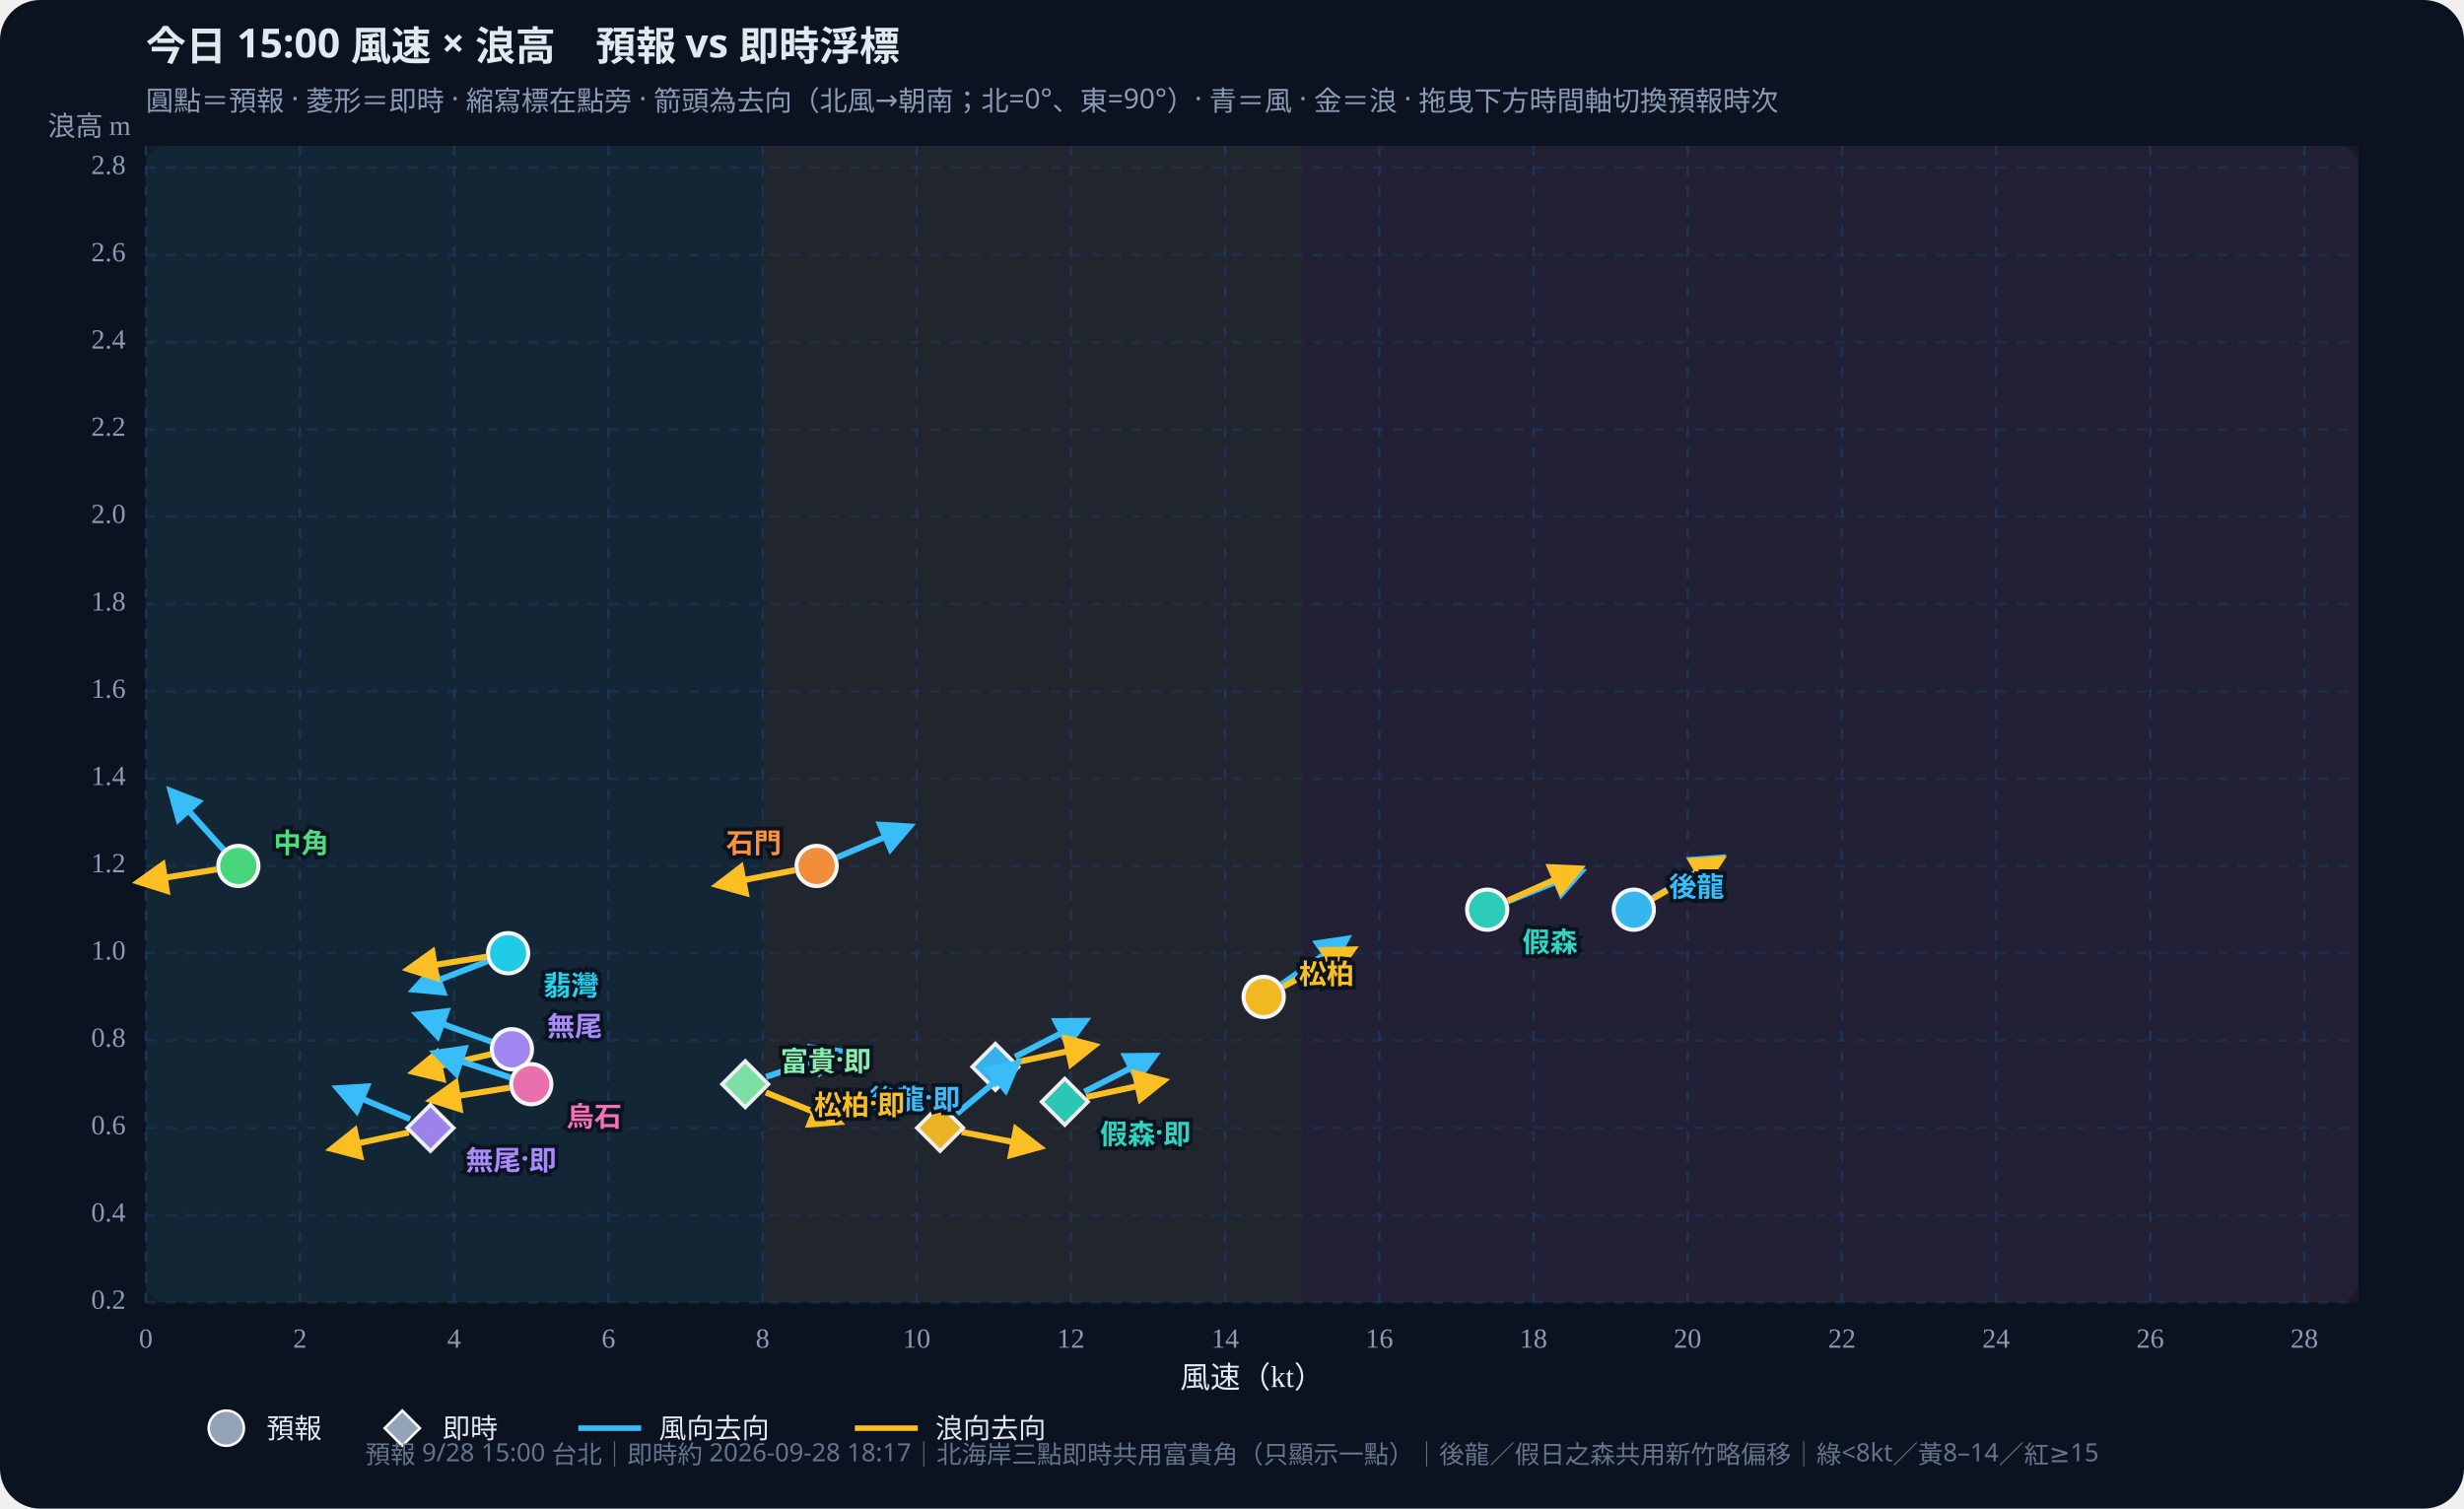
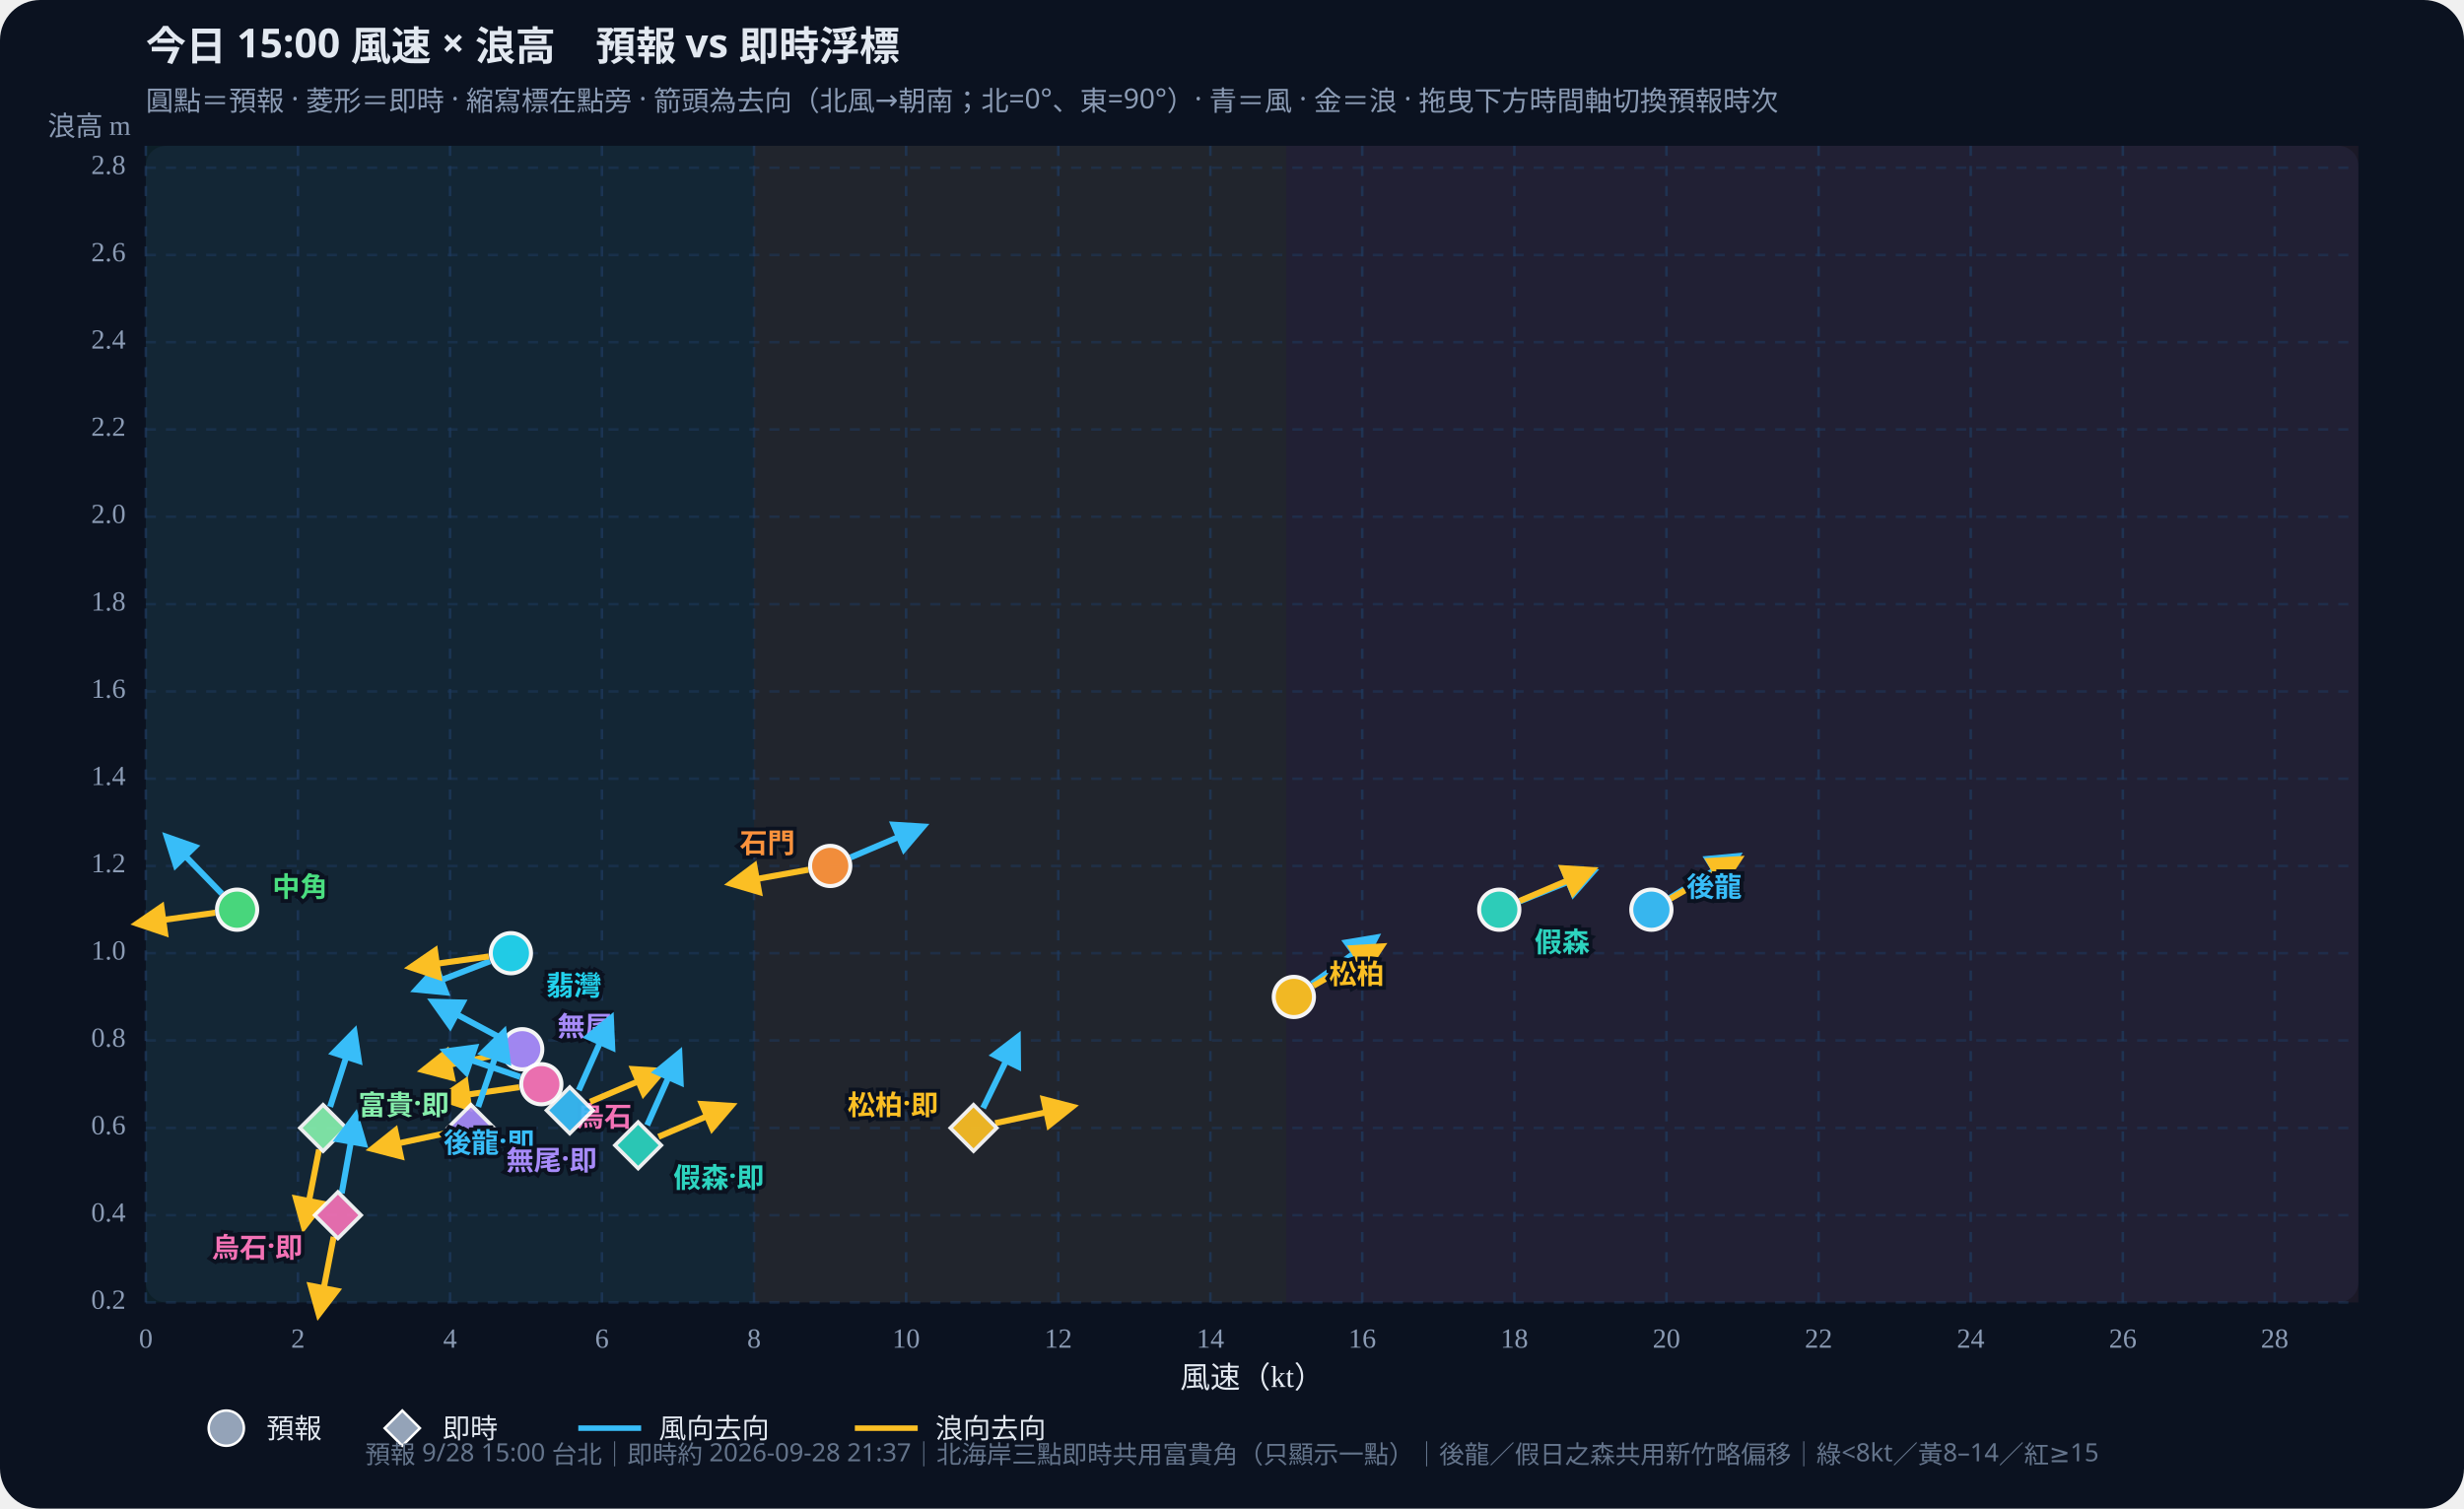
<svg xmlns="http://www.w3.org/2000/svg" id="wws-svg" viewBox="0 0 980 600" role="img" aria-label="風速與浪高散佈圖，可拖曳時間軸切換預報時次" style="width:100%;height:auto;display:block">
  <rect width="980" height="600" fill="#0b1220" rx="16" />
  <rect x="58" y="58" width="880" height="460" fill="#111a2e" rx="8" />
-   <rect x="58.0" y="58" width="245.3" height="460" fill="#34d399" opacity="0.07" />
-   <rect x="303.3" y="58" width="214.6" height="460" fill="#fbbf24" opacity="0.07" />
-   <rect x="517.9" y="58" width="420.1" height="460" fill="#fb7185" opacity="0.07" />
+   <rect x="58.0" y="58" width="241.9" height="460" fill="#34d399" opacity="0.07" />
+   <rect x="299.9" y="58" width="211.7" height="460" fill="#fbbf24" opacity="0.07" />
+   <rect x="511.6" y="58" width="426.4" height="460" fill="#fb7185" opacity="0.07" />
  <defs>
    <marker id="arrow-38bdf8" viewBox="0 0 10 10" refX="8" refY="5" markerWidth="6" markerHeight="6" orient="auto-start-reverse">
      <path d="M0,0 L10,5 L0,10 z" fill="#38bdf8" />
    </marker>
    <marker id="arrow-fbbf24" viewBox="0 0 10 10" refX="8" refY="5" markerWidth="6" markerHeight="6" orient="auto-start-reverse">
      <path d="M0,0 L10,5 L0,10 z" fill="#fbbf24" />
    </marker>
  </defs>
  <text id="wws-title" x="58" y="24" fill="#e2e8f0" font-size="16" font-weight="700" font-family="Noto Sans TC,system-ui,sans-serif">今日 15:00 風速 × 浪高　預報 vs 即時浮標</text>
  <text x="58" y="44" fill="#8b9bb4" font-size="11" font-family="Noto Sans TC,system-ui,sans-serif">圓點＝預報 · 菱形＝即時 · 縮寫標在點旁 · 箭頭為去向（北風→朝南；北=0°、東=90°）· 青＝風 · 金＝浪 · 拖曳下方時間軸切換預報時次</text>
  <line x1="58.0" y1="58" x2="58.0" y2="518" stroke="#1e3a5f" stroke-dasharray="4 4" opacity="0.7" />
  <text x="58.0" y="536" text-anchor="middle" fill="#8b9bb4" font-size="11">0</text>
-   <line x1="119.3" y1="58" x2="119.3" y2="518" stroke="#1e3a5f" stroke-dasharray="4 4" opacity="0.7" />
-   <text x="119.3" y="536" text-anchor="middle" fill="#8b9bb4" font-size="11">2</text>
-   <line x1="180.6" y1="58" x2="180.6" y2="518" stroke="#1e3a5f" stroke-dasharray="4 4" opacity="0.7" />
-   <text x="180.6" y="536" text-anchor="middle" fill="#8b9bb4" font-size="11">4</text>
-   <line x1="242.0" y1="58" x2="242.0" y2="518" stroke="#1e3a5f" stroke-dasharray="4 4" opacity="0.7" />
-   <text x="242.0" y="536" text-anchor="middle" fill="#8b9bb4" font-size="11">6</text>
-   <line x1="303.3" y1="58" x2="303.3" y2="518" stroke="#1e3a5f" stroke-dasharray="4 4" opacity="0.7" />
-   <text x="303.3" y="536" text-anchor="middle" fill="#8b9bb4" font-size="11">8</text>
-   <line x1="364.6" y1="58" x2="364.6" y2="518" stroke="#1e3a5f" stroke-dasharray="4 4" opacity="0.7" />
-   <text x="364.6" y="536" text-anchor="middle" fill="#8b9bb4" font-size="11">10</text>
-   <line x1="425.9" y1="58" x2="425.9" y2="518" stroke="#1e3a5f" stroke-dasharray="4 4" opacity="0.7" />
-   <text x="425.9" y="536" text-anchor="middle" fill="#8b9bb4" font-size="11">12</text>
-   <line x1="487.3" y1="58" x2="487.3" y2="518" stroke="#1e3a5f" stroke-dasharray="4 4" opacity="0.7" />
-   <text x="487.3" y="536" text-anchor="middle" fill="#8b9bb4" font-size="11">14</text>
-   <line x1="548.6" y1="58" x2="548.6" y2="518" stroke="#1e3a5f" stroke-dasharray="4 4" opacity="0.7" />
-   <text x="548.6" y="536" text-anchor="middle" fill="#8b9bb4" font-size="11">16</text>
-   <line x1="609.9" y1="58" x2="609.9" y2="518" stroke="#1e3a5f" stroke-dasharray="4 4" opacity="0.7" />
-   <text x="609.9" y="536" text-anchor="middle" fill="#8b9bb4" font-size="11">18</text>
-   <line x1="671.2" y1="58" x2="671.2" y2="518" stroke="#1e3a5f" stroke-dasharray="4 4" opacity="0.7" />
-   <text x="671.2" y="536" text-anchor="middle" fill="#8b9bb4" font-size="11">20</text>
-   <line x1="732.6" y1="58" x2="732.6" y2="518" stroke="#1e3a5f" stroke-dasharray="4 4" opacity="0.7" />
-   <text x="732.6" y="536" text-anchor="middle" fill="#8b9bb4" font-size="11">22</text>
-   <line x1="793.9" y1="58" x2="793.9" y2="518" stroke="#1e3a5f" stroke-dasharray="4 4" opacity="0.7" />
-   <text x="793.9" y="536" text-anchor="middle" fill="#8b9bb4" font-size="11">24</text>
-   <line x1="855.2" y1="58" x2="855.2" y2="518" stroke="#1e3a5f" stroke-dasharray="4 4" opacity="0.7" />
-   <text x="855.2" y="536" text-anchor="middle" fill="#8b9bb4" font-size="11">26</text>
-   <line x1="916.5" y1="58" x2="916.5" y2="518" stroke="#1e3a5f" stroke-dasharray="4 4" opacity="0.7" />
-   <text x="916.5" y="536" text-anchor="middle" fill="#8b9bb4" font-size="11">28</text>
+   <line x1="118.5" y1="58" x2="118.5" y2="518" stroke="#1e3a5f" stroke-dasharray="4 4" opacity="0.7" />
+   <text x="118.5" y="536" text-anchor="middle" fill="#8b9bb4" font-size="11">2</text>
+   <line x1="179.0" y1="58" x2="179.0" y2="518" stroke="#1e3a5f" stroke-dasharray="4 4" opacity="0.7" />
+   <text x="179.0" y="536" text-anchor="middle" fill="#8b9bb4" font-size="11">4</text>
+   <line x1="239.4" y1="58" x2="239.4" y2="518" stroke="#1e3a5f" stroke-dasharray="4 4" opacity="0.7" />
+   <text x="239.4" y="536" text-anchor="middle" fill="#8b9bb4" font-size="11">6</text>
+   <line x1="299.9" y1="58" x2="299.9" y2="518" stroke="#1e3a5f" stroke-dasharray="4 4" opacity="0.7" />
+   <text x="299.9" y="536" text-anchor="middle" fill="#8b9bb4" font-size="11">8</text>
+   <line x1="360.4" y1="58" x2="360.4" y2="518" stroke="#1e3a5f" stroke-dasharray="4 4" opacity="0.7" />
+   <text x="360.4" y="536" text-anchor="middle" fill="#8b9bb4" font-size="11">10</text>
+   <line x1="420.9" y1="58" x2="420.9" y2="518" stroke="#1e3a5f" stroke-dasharray="4 4" opacity="0.7" />
+   <text x="420.9" y="536" text-anchor="middle" fill="#8b9bb4" font-size="11">12</text>
+   <line x1="481.4" y1="58" x2="481.4" y2="518" stroke="#1e3a5f" stroke-dasharray="4 4" opacity="0.7" />
+   <text x="481.4" y="536" text-anchor="middle" fill="#8b9bb4" font-size="11">14</text>
+   <line x1="541.8" y1="58" x2="541.8" y2="518" stroke="#1e3a5f" stroke-dasharray="4 4" opacity="0.7" />
+   <text x="541.8" y="536" text-anchor="middle" fill="#8b9bb4" font-size="11">16</text>
+   <line x1="602.3" y1="58" x2="602.3" y2="518" stroke="#1e3a5f" stroke-dasharray="4 4" opacity="0.7" />
+   <text x="602.3" y="536" text-anchor="middle" fill="#8b9bb4" font-size="11">18</text>
+   <line x1="662.8" y1="58" x2="662.8" y2="518" stroke="#1e3a5f" stroke-dasharray="4 4" opacity="0.7" />
+   <text x="662.8" y="536" text-anchor="middle" fill="#8b9bb4" font-size="11">20</text>
+   <line x1="723.3" y1="58" x2="723.3" y2="518" stroke="#1e3a5f" stroke-dasharray="4 4" opacity="0.7" />
+   <text x="723.3" y="536" text-anchor="middle" fill="#8b9bb4" font-size="11">22</text>
+   <line x1="783.8" y1="58" x2="783.8" y2="518" stroke="#1e3a5f" stroke-dasharray="4 4" opacity="0.7" />
+   <text x="783.8" y="536" text-anchor="middle" fill="#8b9bb4" font-size="11">24</text>
+   <line x1="844.3" y1="58" x2="844.3" y2="518" stroke="#1e3a5f" stroke-dasharray="4 4" opacity="0.7" />
+   <text x="844.3" y="536" text-anchor="middle" fill="#8b9bb4" font-size="11">26</text>
+   <line x1="904.7" y1="58" x2="904.7" y2="518" stroke="#1e3a5f" stroke-dasharray="4 4" opacity="0.7" />
+   <text x="904.7" y="536" text-anchor="middle" fill="#8b9bb4" font-size="11">28</text>
  <line x1="58" y1="518.0" x2="938" y2="518.0" stroke="#1e3a5f" stroke-dasharray="4 4" opacity="0.5" />
  <text x="50" y="518.0" text-anchor="end" dominant-baseline="middle" fill="#8b9bb4" font-size="11">0.2</text>
  <line x1="58" y1="483.3" x2="938" y2="483.3" stroke="#1e3a5f" stroke-dasharray="4 4" opacity="0.5" />
  <text x="50" y="483.3" text-anchor="end" dominant-baseline="middle" fill="#8b9bb4" font-size="11">0.4</text>
  <line x1="58" y1="448.6" x2="938" y2="448.6" stroke="#1e3a5f" stroke-dasharray="4 4" opacity="0.5" />
  <text x="50" y="448.6" text-anchor="end" dominant-baseline="middle" fill="#8b9bb4" font-size="11">0.6</text>
  <line x1="58" y1="413.8" x2="938" y2="413.8" stroke="#1e3a5f" stroke-dasharray="4 4" opacity="0.5" />
  <text x="50" y="413.8" text-anchor="end" dominant-baseline="middle" fill="#8b9bb4" font-size="11">0.8</text>
  <line x1="58" y1="379.1" x2="938" y2="379.1" stroke="#1e3a5f" stroke-dasharray="4 4" opacity="0.5" />
  <text x="50" y="379.1" text-anchor="end" dominant-baseline="middle" fill="#8b9bb4" font-size="11">1.0</text>
  <line x1="58" y1="344.4" x2="938" y2="344.4" stroke="#1e3a5f" stroke-dasharray="4 4" opacity="0.5" />
  <text x="50" y="344.4" text-anchor="end" dominant-baseline="middle" fill="#8b9bb4" font-size="11">1.2</text>
  <line x1="58" y1="309.7" x2="938" y2="309.7" stroke="#1e3a5f" stroke-dasharray="4 4" opacity="0.5" />
  <text x="50" y="309.7" text-anchor="end" dominant-baseline="middle" fill="#8b9bb4" font-size="11">1.4</text>
  <line x1="58" y1="275.0" x2="938" y2="275.0" stroke="#1e3a5f" stroke-dasharray="4 4" opacity="0.5" />
  <text x="50" y="275.0" text-anchor="end" dominant-baseline="middle" fill="#8b9bb4" font-size="11">1.6</text>
  <line x1="58" y1="240.3" x2="938" y2="240.3" stroke="#1e3a5f" stroke-dasharray="4 4" opacity="0.5" />
  <text x="50" y="240.3" text-anchor="end" dominant-baseline="middle" fill="#8b9bb4" font-size="11">1.8</text>
  <line x1="58" y1="205.5" x2="938" y2="205.5" stroke="#1e3a5f" stroke-dasharray="4 4" opacity="0.5" />
  <text x="50" y="205.5" text-anchor="end" dominant-baseline="middle" fill="#8b9bb4" font-size="11">2.0</text>
  <line x1="58" y1="170.8" x2="938" y2="170.8" stroke="#1e3a5f" stroke-dasharray="4 4" opacity="0.5" />
  <text x="50" y="170.8" text-anchor="end" dominant-baseline="middle" fill="#8b9bb4" font-size="11">2.2</text>
  <line x1="58" y1="136.1" x2="938" y2="136.1" stroke="#1e3a5f" stroke-dasharray="4 4" opacity="0.5" />
  <text x="50" y="136.1" text-anchor="end" dominant-baseline="middle" fill="#8b9bb4" font-size="11">2.4</text>
  <line x1="58" y1="101.4" x2="938" y2="101.4" stroke="#1e3a5f" stroke-dasharray="4 4" opacity="0.5" />
  <text x="50" y="101.4" text-anchor="end" dominant-baseline="middle" fill="#8b9bb4" font-size="11">2.6</text>
  <line x1="58" y1="66.7" x2="938" y2="66.7" stroke="#1e3a5f" stroke-dasharray="4 4" opacity="0.5" />
  <text x="50" y="66.7" text-anchor="end" dominant-baseline="middle" fill="#8b9bb4" font-size="11">2.8</text>
  <text x="498" y="552" text-anchor="middle" fill="#e2e8f0" font-size="12">風速（kt）</text>
  <text x="52" y="54" text-anchor="end" fill="#8b9bb4" font-size="11">浪高 m</text>
  <g id="wws-forecast-layer">
-     <line x1="657.3" y1="357.2" x2="684.1" y2="341.2" stroke="#38bdf8" stroke-width="2.4" marker-end="url(#arrow-38bdf8)" />
-     <line x1="657.4" y1="357.4" x2="684.4" y2="341.8" stroke="#fbbf24" stroke-width="2.4" marker-end="url(#arrow-fbbf24)" />
-     <circle cx="649.8" cy="361.8" r="8.0" fill="#38bdf8" stroke="#fff" stroke-width="1.6" opacity="0.95" />
-     <line x1="599.7" y1="358.5" x2="628.6" y2="346.8" stroke="#38bdf8" stroke-width="2.4" marker-end="url(#arrow-38bdf8)" />
-     <line x1="599.6" y1="358.2" x2="628.1" y2="345.5" stroke="#fbbf24" stroke-width="2.4" marker-end="url(#arrow-fbbf24)" />
-     <circle cx="591.5" cy="361.8" r="8.0" fill="#2dd4bf" stroke="#fff" stroke-width="1.6" opacity="0.95" />
-     <line x1="509.8" y1="391.4" x2="535.4" y2="373.5" stroke="#38bdf8" stroke-width="2.4" marker-end="url(#arrow-38bdf8)" />
-     <line x1="510.4" y1="392.4" x2="537.9" y2="377.7" stroke="#fbbf24" stroke-width="2.4" marker-end="url(#arrow-fbbf24)" />
-     <circle cx="502.6" cy="396.5" r="8.0" fill="#fbbf24" stroke="#fff" stroke-width="1.6" opacity="0.95" />
-     <line x1="88.9" y1="337.9" x2="68.0" y2="314.7" stroke="#38bdf8" stroke-width="2.4" marker-end="url(#arrow-38bdf8)" />
-     <line x1="86.1" y1="345.8" x2="55.3" y2="350.7" stroke="#fbbf24" stroke-width="2.4" marker-end="url(#arrow-fbbf24)" />
-     <circle cx="94.8" cy="344.4" r="8.0" fill="#4ade80" stroke="#fff" stroke-width="1.6" opacity="0.95" />
-     <line x1="193.9" y1="382.3" x2="164.8" y2="393.5" stroke="#38bdf8" stroke-width="2.4" marker-end="url(#arrow-38bdf8)" />
-     <line x1="193.4" y1="380.5" x2="162.6" y2="385.4" stroke="#fbbf24" stroke-width="2.4" marker-end="url(#arrow-fbbf24)" />
-     <circle cx="202.1" cy="379.1" r="8.0" fill="#22d3ee" stroke="#fff" stroke-width="1.6" opacity="0.95" />
-     <line x1="332.9" y1="341.0" x2="361.6" y2="328.8" stroke="#38bdf8" stroke-width="2.4" marker-end="url(#arrow-38bdf8)" />
-     <line x1="316.1" y1="346.1" x2="285.5" y2="352.0" stroke="#fbbf24" stroke-width="2.4" marker-end="url(#arrow-fbbf24)" />
-     <circle cx="324.8" cy="344.4" r="8.0" fill="#fb923c" stroke="#fff" stroke-width="1.6" opacity="0.95" />
-     <line x1="195.4" y1="414.3" x2="166.1" y2="403.6" stroke="#38bdf8" stroke-width="2.4" marker-end="url(#arrow-38bdf8)" />
-     <line x1="195.1" y1="419.3" x2="164.7" y2="426.3" stroke="#fbbf24" stroke-width="2.4" marker-end="url(#arrow-fbbf24)" />
-     <circle cx="203.6" cy="417.3" r="8.0" fill="#a78bfa" stroke="#fff" stroke-width="1.6" opacity="0.95" />
-     <line x1="202.9" y1="428.5" x2="173.3" y2="418.8" stroke="#38bdf8" stroke-width="2.4" marker-end="url(#arrow-38bdf8)" />
-     <line x1="202.6" y1="432.6" x2="171.8" y2="437.5" stroke="#fbbf24" stroke-width="2.4" marker-end="url(#arrow-fbbf24)" />
-     <circle cx="211.3" cy="431.2" r="8.0" fill="#f472b6" stroke="#fff" stroke-width="1.6" opacity="0.95" />
-     <text x="663.8" y="351.8" text-anchor="start" dominant-baseline="central" fill="#38bdf8" font-size="11" font-weight="700" font-family="Noto Sans TC,system-ui,sans-serif" stroke="#0b1220" stroke-width="3" paint-order="stroke">後龍</text>
-     <text x="605.5" y="373.8" text-anchor="start" dominant-baseline="central" fill="#2dd4bf" font-size="11" font-weight="700" font-family="Noto Sans TC,system-ui,sans-serif" stroke="#0b1220" stroke-width="3" paint-order="stroke">假森</text>
-     <text x="516.6" y="386.5" text-anchor="start" dominant-baseline="central" fill="#fbbf24" font-size="11" font-weight="700" font-family="Noto Sans TC,system-ui,sans-serif" stroke="#0b1220" stroke-width="3" paint-order="stroke">松柏</text>
-     <text x="108.8" y="334.4" text-anchor="start" dominant-baseline="central" fill="#4ade80" font-size="11" font-weight="700" font-family="Noto Sans TC,system-ui,sans-serif" stroke="#0b1220" stroke-width="3" paint-order="stroke">中角</text>
-     <text x="216.1" y="391.1" text-anchor="start" dominant-baseline="central" fill="#22d3ee" font-size="11" font-weight="700" font-family="Noto Sans TC,system-ui,sans-serif" stroke="#0b1220" stroke-width="3" paint-order="stroke">翡灣</text>
-     <text x="310.8" y="334.4" text-anchor="end" dominant-baseline="central" fill="#fb923c" font-size="11" font-weight="700" font-family="Noto Sans TC,system-ui,sans-serif" stroke="#0b1220" stroke-width="3" paint-order="stroke">石門</text>
-     <text x="217.6" y="407.3" text-anchor="start" dominant-baseline="central" fill="#a78bfa" font-size="11" font-weight="700" font-family="Noto Sans TC,system-ui,sans-serif" stroke="#0b1220" stroke-width="3" paint-order="stroke">無尾</text>
-     <text x="225.3" y="443.2" text-anchor="start" dominant-baseline="central" fill="#f472b6" font-size="11" font-weight="700" font-family="Noto Sans TC,system-ui,sans-serif" stroke="#0b1220" stroke-width="3" paint-order="stroke">烏石</text>
+     <line x1="664.2" y1="357.1" x2="690.7" y2="340.6" stroke="#38bdf8" stroke-width="2.4" marker-end="url(#arrow-38bdf8)" />
+     <line x1="664.4" y1="357.4" x2="691.4" y2="341.8" stroke="#fbbf24" stroke-width="2.4" marker-end="url(#arrow-fbbf24)" />
+     <circle cx="656.8" cy="361.8" r="8.0" fill="#38bdf8" stroke="#fff" stroke-width="1.6" opacity="0.95" />
+     <line x1="604.4" y1="358.5" x2="633.4" y2="346.8" stroke="#38bdf8" stroke-width="2.4" marker-end="url(#arrow-38bdf8)" />
+     <line x1="604.4" y1="358.3" x2="633.1" y2="346.1" stroke="#fbbf24" stroke-width="2.4" marker-end="url(#arrow-fbbf24)" />
+     <circle cx="596.3" cy="361.8" r="8.0" fill="#2dd4bf" stroke="#fff" stroke-width="1.6" opacity="0.95" />
+     <line x1="521.8" y1="391.3" x2="547.0" y2="373.0" stroke="#38bdf8" stroke-width="2.4" marker-end="url(#arrow-38bdf8)" />
+     <line x1="522.3" y1="392.1" x2="549.3" y2="376.5" stroke="#fbbf24" stroke-width="2.4" marker-end="url(#arrow-fbbf24)" />
+     <circle cx="514.6" cy="396.5" r="8.0" fill="#fbbf24" stroke="#fff" stroke-width="1.6" opacity="0.95" />
+     <line x1="88.2" y1="355.4" x2="66.5" y2="333.0" stroke="#38bdf8" stroke-width="2.4" marker-end="url(#arrow-38bdf8)" />
+     <line x1="85.6" y1="363.0" x2="54.7" y2="367.3" stroke="#fbbf24" stroke-width="2.4" marker-end="url(#arrow-fbbf24)" />
+     <circle cx="94.3" cy="361.8" r="8.0" fill="#4ade80" stroke="#fff" stroke-width="1.6" opacity="0.95" />
+     <line x1="194.9" y1="382.3" x2="165.8" y2="393.5" stroke="#38bdf8" stroke-width="2.4" marker-end="url(#arrow-38bdf8)" />
+     <line x1="194.4" y1="380.4" x2="163.5" y2="384.7" stroke="#fbbf24" stroke-width="2.4" marker-end="url(#arrow-fbbf24)" />
+     <circle cx="203.2" cy="379.1" r="8.0" fill="#22d3ee" stroke="#fff" stroke-width="1.6" opacity="0.95" />
+     <line x1="338.3" y1="341.0" x2="367.0" y2="328.8" stroke="#38bdf8" stroke-width="2.4" marker-end="url(#arrow-38bdf8)" />
+     <line x1="321.5" y1="345.9" x2="290.8" y2="351.4" stroke="#fbbf24" stroke-width="2.4" marker-end="url(#arrow-fbbf24)" />
+     <circle cx="330.2" cy="344.4" r="8.0" fill="#fb923c" stroke="#fff" stroke-width="1.6" opacity="0.95" />
+     <line x1="199.9" y1="413.2" x2="172.4" y2="398.5" stroke="#38bdf8" stroke-width="2.4" marker-end="url(#arrow-38bdf8)" />
+     <line x1="199.1" y1="419.2" x2="168.6" y2="425.6" stroke="#fbbf24" stroke-width="2.4" marker-end="url(#arrow-fbbf24)" />
+     <circle cx="207.7" cy="417.3" r="8.0" fill="#a78bfa" stroke="#fff" stroke-width="1.6" opacity="0.95" />
+     <line x1="206.9" y1="428.3" x2="177.4" y2="418.2" stroke="#38bdf8" stroke-width="2.4" marker-end="url(#arrow-38bdf8)" />
+     <line x1="206.5" y1="432.4" x2="175.6" y2="436.8" stroke="#fbbf24" stroke-width="2.4" marker-end="url(#arrow-fbbf24)" />
+     <circle cx="215.3" cy="431.2" r="8.0" fill="#f472b6" stroke="#fff" stroke-width="1.6" opacity="0.95" />
+     <text x="670.8" y="351.8" text-anchor="start" dominant-baseline="central" fill="#38bdf8" font-size="11" font-weight="700" font-family="Noto Sans TC,system-ui,sans-serif" stroke="#0b1220" stroke-width="3" paint-order="stroke">後龍</text>
+     <text x="610.3" y="373.8" text-anchor="start" dominant-baseline="central" fill="#2dd4bf" font-size="11" font-weight="700" font-family="Noto Sans TC,system-ui,sans-serif" stroke="#0b1220" stroke-width="3" paint-order="stroke">假森</text>
+     <text x="528.6" y="386.5" text-anchor="start" dominant-baseline="central" fill="#fbbf24" font-size="11" font-weight="700" font-family="Noto Sans TC,system-ui,sans-serif" stroke="#0b1220" stroke-width="3" paint-order="stroke">松柏</text>
+     <text x="108.3" y="351.8" text-anchor="start" dominant-baseline="central" fill="#4ade80" font-size="11" font-weight="700" font-family="Noto Sans TC,system-ui,sans-serif" stroke="#0b1220" stroke-width="3" paint-order="stroke">中角</text>
+     <text x="217.2" y="391.1" text-anchor="start" dominant-baseline="central" fill="#22d3ee" font-size="11" font-weight="700" font-family="Noto Sans TC,system-ui,sans-serif" stroke="#0b1220" stroke-width="3" paint-order="stroke">翡灣</text>
+     <text x="316.2" y="334.4" text-anchor="end" dominant-baseline="central" fill="#fb923c" font-size="11" font-weight="700" font-family="Noto Sans TC,system-ui,sans-serif" stroke="#0b1220" stroke-width="3" paint-order="stroke">石門</text>
+     <text x="221.7" y="407.3" text-anchor="start" dominant-baseline="central" fill="#a78bfa" font-size="11" font-weight="700" font-family="Noto Sans TC,system-ui,sans-serif" stroke="#0b1220" stroke-width="3" paint-order="stroke">無尾</text>
+     <text x="229.3" y="443.2" text-anchor="start" dominant-baseline="central" fill="#f472b6" font-size="11" font-weight="700" font-family="Noto Sans TC,system-ui,sans-serif" stroke="#0b1220" stroke-width="3" paint-order="stroke">烏石</text>
  </g>
  <g id="wws-live-layer">
-     <line x1="403.7" y1="420.3" x2="431.5" y2="406.1" stroke="#38bdf8" stroke-width="2.4" marker-end="url(#arrow-38bdf8)" />
-     <line x1="404.5" y1="422.4" x2="435.0" y2="415.9" stroke="#fbbf24" stroke-width="2.4" marker-end="url(#arrow-fbbf24)" />
-     <polygon points="395.9,415.1 405.1,424.3 395.9,433.5 386.7,424.3" fill="#38bdf8" stroke="#fff" stroke-width="1.5" opacity="0.92" />
-     <line x1="431.3" y1="434.2" x2="459.1" y2="420.0" stroke="#38bdf8" stroke-width="2.4" marker-end="url(#arrow-38bdf8)" />
-     <line x1="432.1" y1="436.3" x2="462.6" y2="429.8" stroke="#fbbf24" stroke-width="2.4" marker-end="url(#arrow-fbbf24)" />
-     <polygon points="423.5,429.0 432.7,438.2 423.5,447.4 414.3,438.2" fill="#2dd4bf" stroke="#fff" stroke-width="1.5" opacity="0.92" />
-     <line x1="380.6" y1="442.9" x2="404.5" y2="422.9" stroke="#38bdf8" stroke-width="2.4" marker-end="url(#arrow-38bdf8)" />
-     <line x1="382.5" y1="450.2" x2="413.2" y2="456.2" stroke="#fbbf24" stroke-width="2.4" marker-end="url(#arrow-fbbf24)" />
-     <polygon points="373.9,439.4 383.1,448.6 373.9,457.8 364.7,448.6" fill="#fbbf24" stroke="#fff" stroke-width="1.5" opacity="0.92" />
-     <line x1="304.7" y1="428.3" x2="334.2" y2="418.2" stroke="#38bdf8" stroke-width="2.4" marker-end="url(#arrow-38bdf8)" />
-     <line x1="304.6" y1="434.5" x2="333.5" y2="446.2" stroke="#fbbf24" stroke-width="2.4" marker-end="url(#arrow-fbbf24)" />
-     <polygon points="296.4,422.0 305.6,431.2 296.4,440.4 287.2,431.2" fill="#86efac" stroke="#fff" stroke-width="1.5" opacity="0.92" />
-     <line x1="163.1" y1="445.1" x2="134.4" y2="432.9" stroke="#38bdf8" stroke-width="2.4" marker-end="url(#arrow-38bdf8)" />
-     <line x1="162.6" y1="450.4" x2="132.1" y2="456.9" stroke="#fbbf24" stroke-width="2.4" marker-end="url(#arrow-fbbf24)" />
-     <polygon points="171.2,439.4 180.4,448.6 171.2,457.8 162.0,448.6" fill="#a78bfa" stroke="#fff" stroke-width="1.5" opacity="0.92" />
-     <text x="381.9" y="436.3" text-anchor="end" dominant-baseline="central" fill="#38bdf8" font-size="11" font-weight="700" font-family="Noto Sans TC,system-ui,sans-serif" stroke="#0b1220" stroke-width="3" paint-order="stroke">後龍·即</text>
-     <text x="437.5" y="450.2" text-anchor="start" dominant-baseline="central" fill="#2dd4bf" font-size="11" font-weight="700" font-family="Noto Sans TC,system-ui,sans-serif" stroke="#0b1220" stroke-width="3" paint-order="stroke">假森·即</text>
-     <text x="359.9" y="438.6" text-anchor="end" dominant-baseline="central" fill="#fbbf24" font-size="11" font-weight="700" font-family="Noto Sans TC,system-ui,sans-serif" stroke="#0b1220" stroke-width="3" paint-order="stroke">松柏·即</text>
-     <text x="310.4" y="421.2" text-anchor="start" dominant-baseline="central" fill="#86efac" font-size="11" font-weight="700" font-family="Noto Sans TC,system-ui,sans-serif" stroke="#0b1220" stroke-width="3" paint-order="stroke">富貴·即</text>
-     <text x="185.2" y="460.6" text-anchor="start" dominant-baseline="central" fill="#a78bfa" font-size="11" font-weight="700" font-family="Noto Sans TC,system-ui,sans-serif" stroke="#0b1220" stroke-width="3" paint-order="stroke">無尾·即</text>
+     <line x1="230.2" y1="433.6" x2="242.9" y2="405.1" stroke="#38bdf8" stroke-width="2.4" marker-end="url(#arrow-38bdf8)" />
+     <line x1="234.7" y1="438.2" x2="263.4" y2="426.0" stroke="#fbbf24" stroke-width="2.4" marker-end="url(#arrow-fbbf24)" />
+     <polygon points="226.6,432.4 235.8,441.6 226.6,450.8 217.4,441.6" fill="#38bdf8" stroke="#fff" stroke-width="1.5" opacity="0.92" />
+     <line x1="257.4" y1="447.5" x2="270.1" y2="419.0" stroke="#38bdf8" stroke-width="2.4" marker-end="url(#arrow-38bdf8)" />
+     <line x1="261.9" y1="452.1" x2="290.7" y2="439.9" stroke="#fbbf24" stroke-width="2.4" marker-end="url(#arrow-fbbf24)" />
+     <polygon points="253.8,446.3 263.0,455.5 253.8,464.7 244.6,455.5" fill="#2dd4bf" stroke="#fff" stroke-width="1.5" opacity="0.92" />
+     <line x1="391.0" y1="440.7" x2="404.7" y2="412.6" stroke="#38bdf8" stroke-width="2.4" marker-end="url(#arrow-38bdf8)" />
+     <line x1="395.8" y1="446.7" x2="426.3" y2="440.2" stroke="#fbbf24" stroke-width="2.4" marker-end="url(#arrow-fbbf24)" />
+     <polygon points="387.2,439.4 396.4,448.6 387.2,457.8 378.0,448.6" fill="#fbbf24" stroke="#fff" stroke-width="1.5" opacity="0.92" />
+     <line x1="131.3" y1="440.2" x2="140.9" y2="410.5" stroke="#38bdf8" stroke-width="2.4" marker-end="url(#arrow-38bdf8)" />
+     <line x1="126.9" y1="457.2" x2="120.9" y2="487.8" stroke="#fbbf24" stroke-width="2.4" marker-end="url(#arrow-fbbf24)" />
+     <polygon points="128.5,439.4 137.7,448.6 128.5,457.8 119.3,448.6" fill="#86efac" stroke="#fff" stroke-width="1.5" opacity="0.92" />
+     <line x1="190.2" y1="440.2" x2="200.3" y2="410.7" stroke="#38bdf8" stroke-width="2.4" marker-end="url(#arrow-38bdf8)" />
+     <line x1="178.7" y1="450.4" x2="148.2" y2="456.9" stroke="#fbbf24" stroke-width="2.4" marker-end="url(#arrow-fbbf24)" />
+     <polygon points="187.3,439.4 196.5,448.6 187.3,457.8 178.1,448.6" fill="#a78bfa" stroke="#fff" stroke-width="1.5" opacity="0.92" />
+     <line x1="135.9" y1="474.6" x2="141.4" y2="443.9" stroke="#38bdf8" stroke-width="2.4" marker-end="url(#arrow-38bdf8)" />
+     <line x1="132.7" y1="491.9" x2="126.8" y2="522.5" stroke="#fbbf24" stroke-width="2.4" marker-end="url(#arrow-fbbf24)" />
+     <polygon points="134.4,474.1 143.6,483.3 134.4,492.5 125.2,483.3" fill="#f472b6" stroke="#fff" stroke-width="1.5" opacity="0.92" />
+     <text x="212.6" y="453.6" text-anchor="end" dominant-baseline="central" fill="#38bdf8" font-size="11" font-weight="700" font-family="Noto Sans TC,system-ui,sans-serif" stroke="#0b1220" stroke-width="3" paint-order="stroke">後龍·即</text>
+     <text x="267.8" y="467.5" text-anchor="start" dominant-baseline="central" fill="#2dd4bf" font-size="11" font-weight="700" font-family="Noto Sans TC,system-ui,sans-serif" stroke="#0b1220" stroke-width="3" paint-order="stroke">假森·即</text>
+     <text x="373.2" y="438.6" text-anchor="end" dominant-baseline="central" fill="#fbbf24" font-size="11" font-weight="700" font-family="Noto Sans TC,system-ui,sans-serif" stroke="#0b1220" stroke-width="3" paint-order="stroke">松柏·即</text>
+     <text x="142.5" y="438.6" text-anchor="start" dominant-baseline="central" fill="#86efac" font-size="11" font-weight="700" font-family="Noto Sans TC,system-ui,sans-serif" stroke="#0b1220" stroke-width="3" paint-order="stroke">富貴·即</text>
+     <text x="201.3" y="460.6" text-anchor="start" dominant-baseline="central" fill="#a78bfa" font-size="11" font-weight="700" font-family="Noto Sans TC,system-ui,sans-serif" stroke="#0b1220" stroke-width="3" paint-order="stroke">無尾·即</text>
+     <text x="120.4" y="495.3" text-anchor="end" dominant-baseline="central" fill="#f472b6" font-size="11" font-weight="700" font-family="Noto Sans TC,system-ui,sans-serif" stroke="#0b1220" stroke-width="3" paint-order="stroke">烏石·即</text>
  </g>
  <circle cx="90" cy="568" r="7" fill="#94a3b8" stroke="#fff" />
  <text x="106" y="572" fill="#e2e8f0" font-size="11" font-family="Noto Sans TC,system-ui,sans-serif">預報</text>
  <polygon points="160,561 167,568 160,575 153,568" fill="#94a3b8" stroke="#fff" />
  <text x="176" y="572" fill="#e2e8f0" font-size="11" font-family="Noto Sans TC,system-ui,sans-serif">即時</text>
  <line x1="230" y1="568" x2="255" y2="568" stroke="#38bdf8" stroke-width="2.2" />
  <text x="262" y="572" fill="#e2e8f0" font-size="11" font-family="Noto Sans TC,system-ui,sans-serif">風向去向</text>
  <line x1="340" y1="568" x2="365" y2="568" stroke="#fbbf24" stroke-width="2.2" />
  <text x="372" y="572" fill="#e2e8f0" font-size="11" font-family="Noto Sans TC,system-ui,sans-serif">浪向去向</text>
-   <text id="wws-foot" x="490" y="582" text-anchor="middle" fill="#64748b" font-size="10" font-family="Noto Sans TC,system-ui,sans-serif">預報 9/28 15:00 台北｜即時約 2026-09-28 18:17｜北海岸三點即時共用富貴角（只顯示一點）｜後龍／假日之森共用新竹略偏移｜綠&lt;8kt／黃8–14／紅≥15</text>
+   <text id="wws-foot" x="490" y="582" text-anchor="middle" fill="#64748b" font-size="10" font-family="Noto Sans TC,system-ui,sans-serif">預報 9/28 15:00 台北｜即時約 2026-09-28 21:37｜北海岸三點即時共用富貴角（只顯示一點）｜後龍／假日之森共用新竹略偏移｜綠&lt;8kt／黃8–14／紅≥15</text>
</svg>
